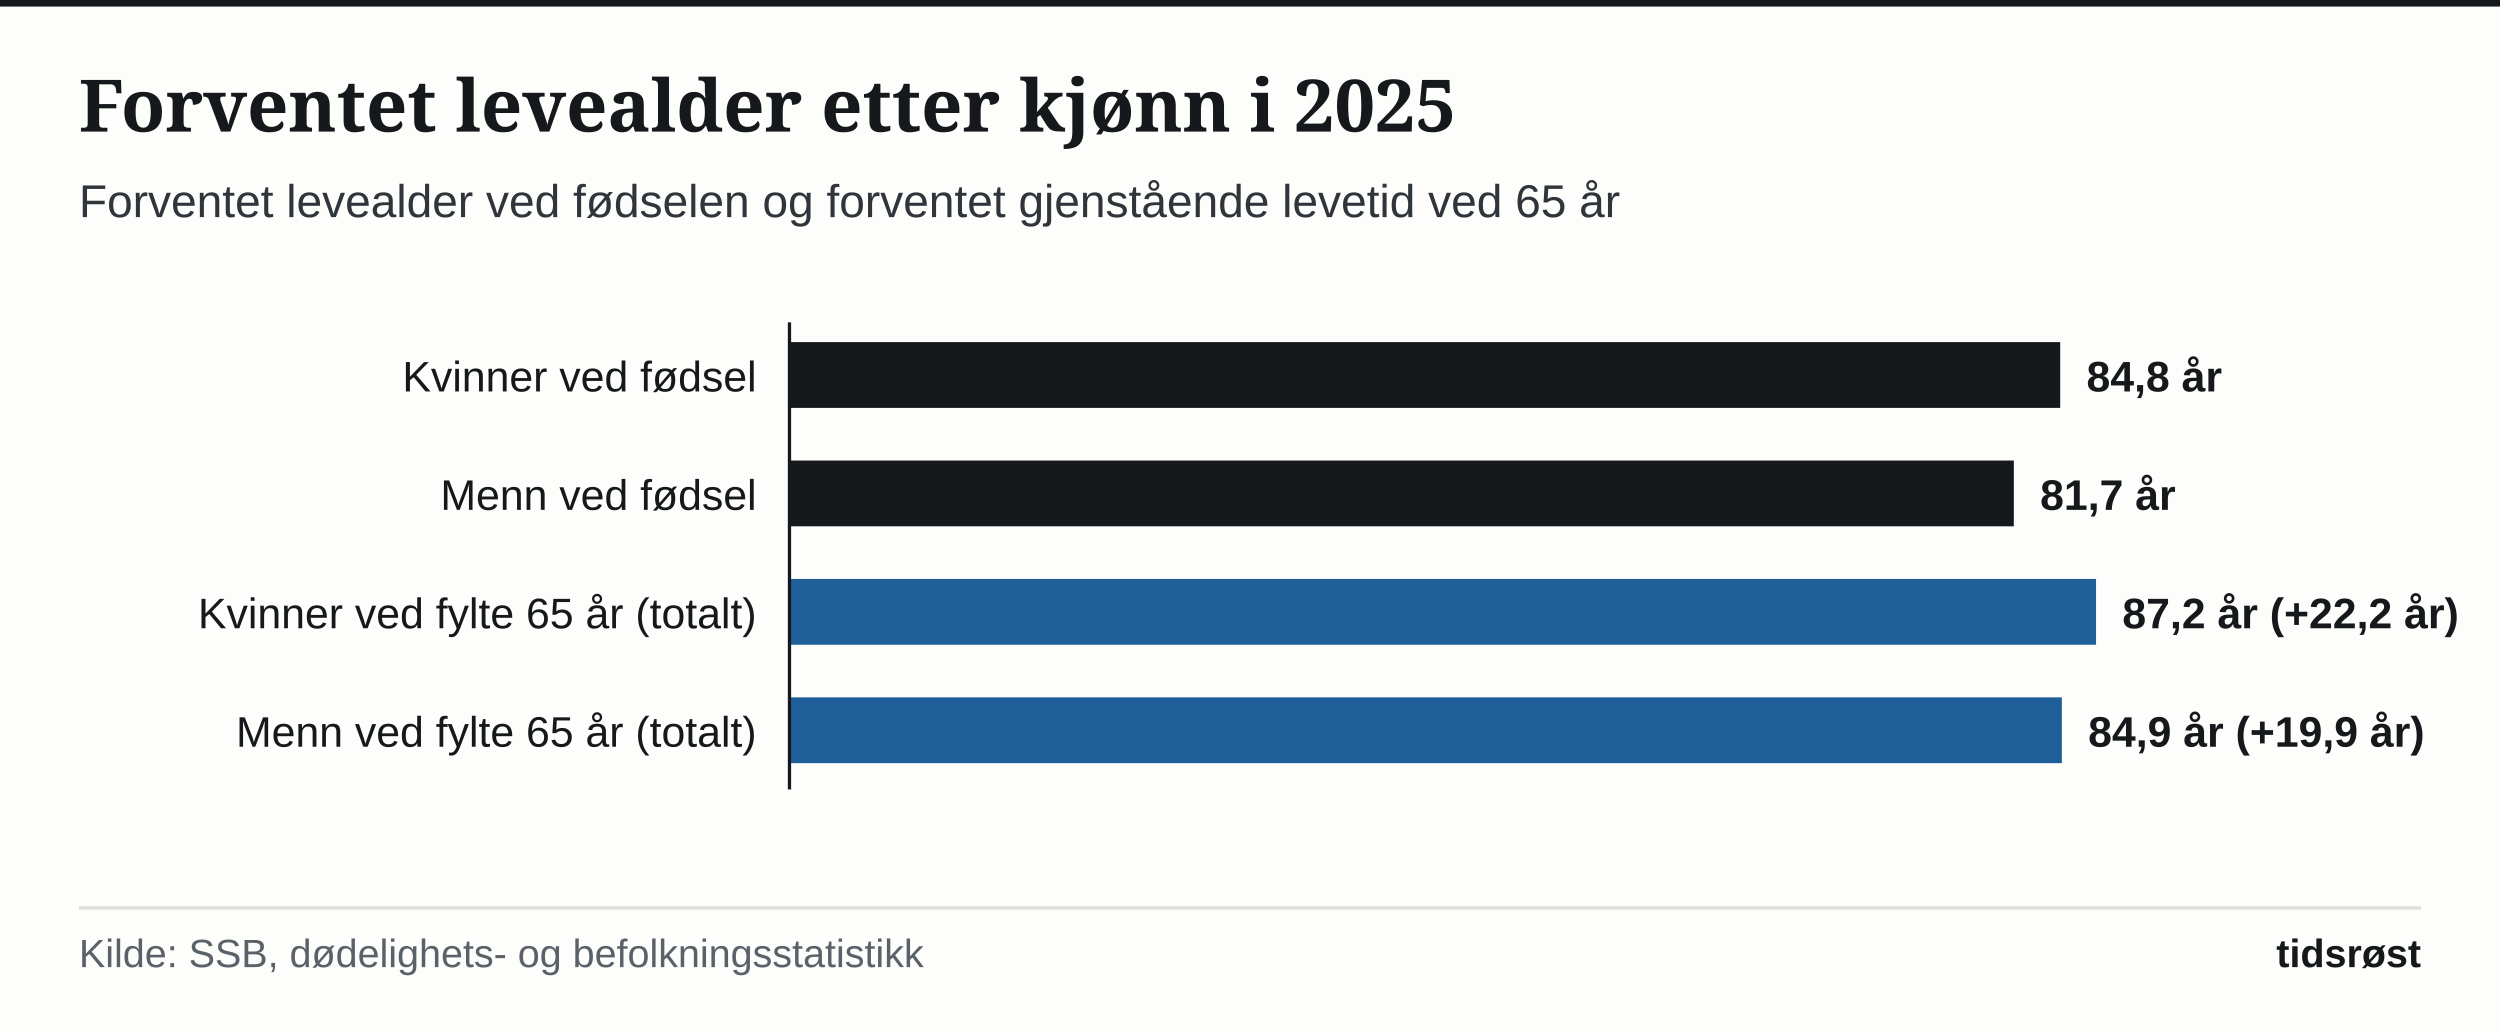
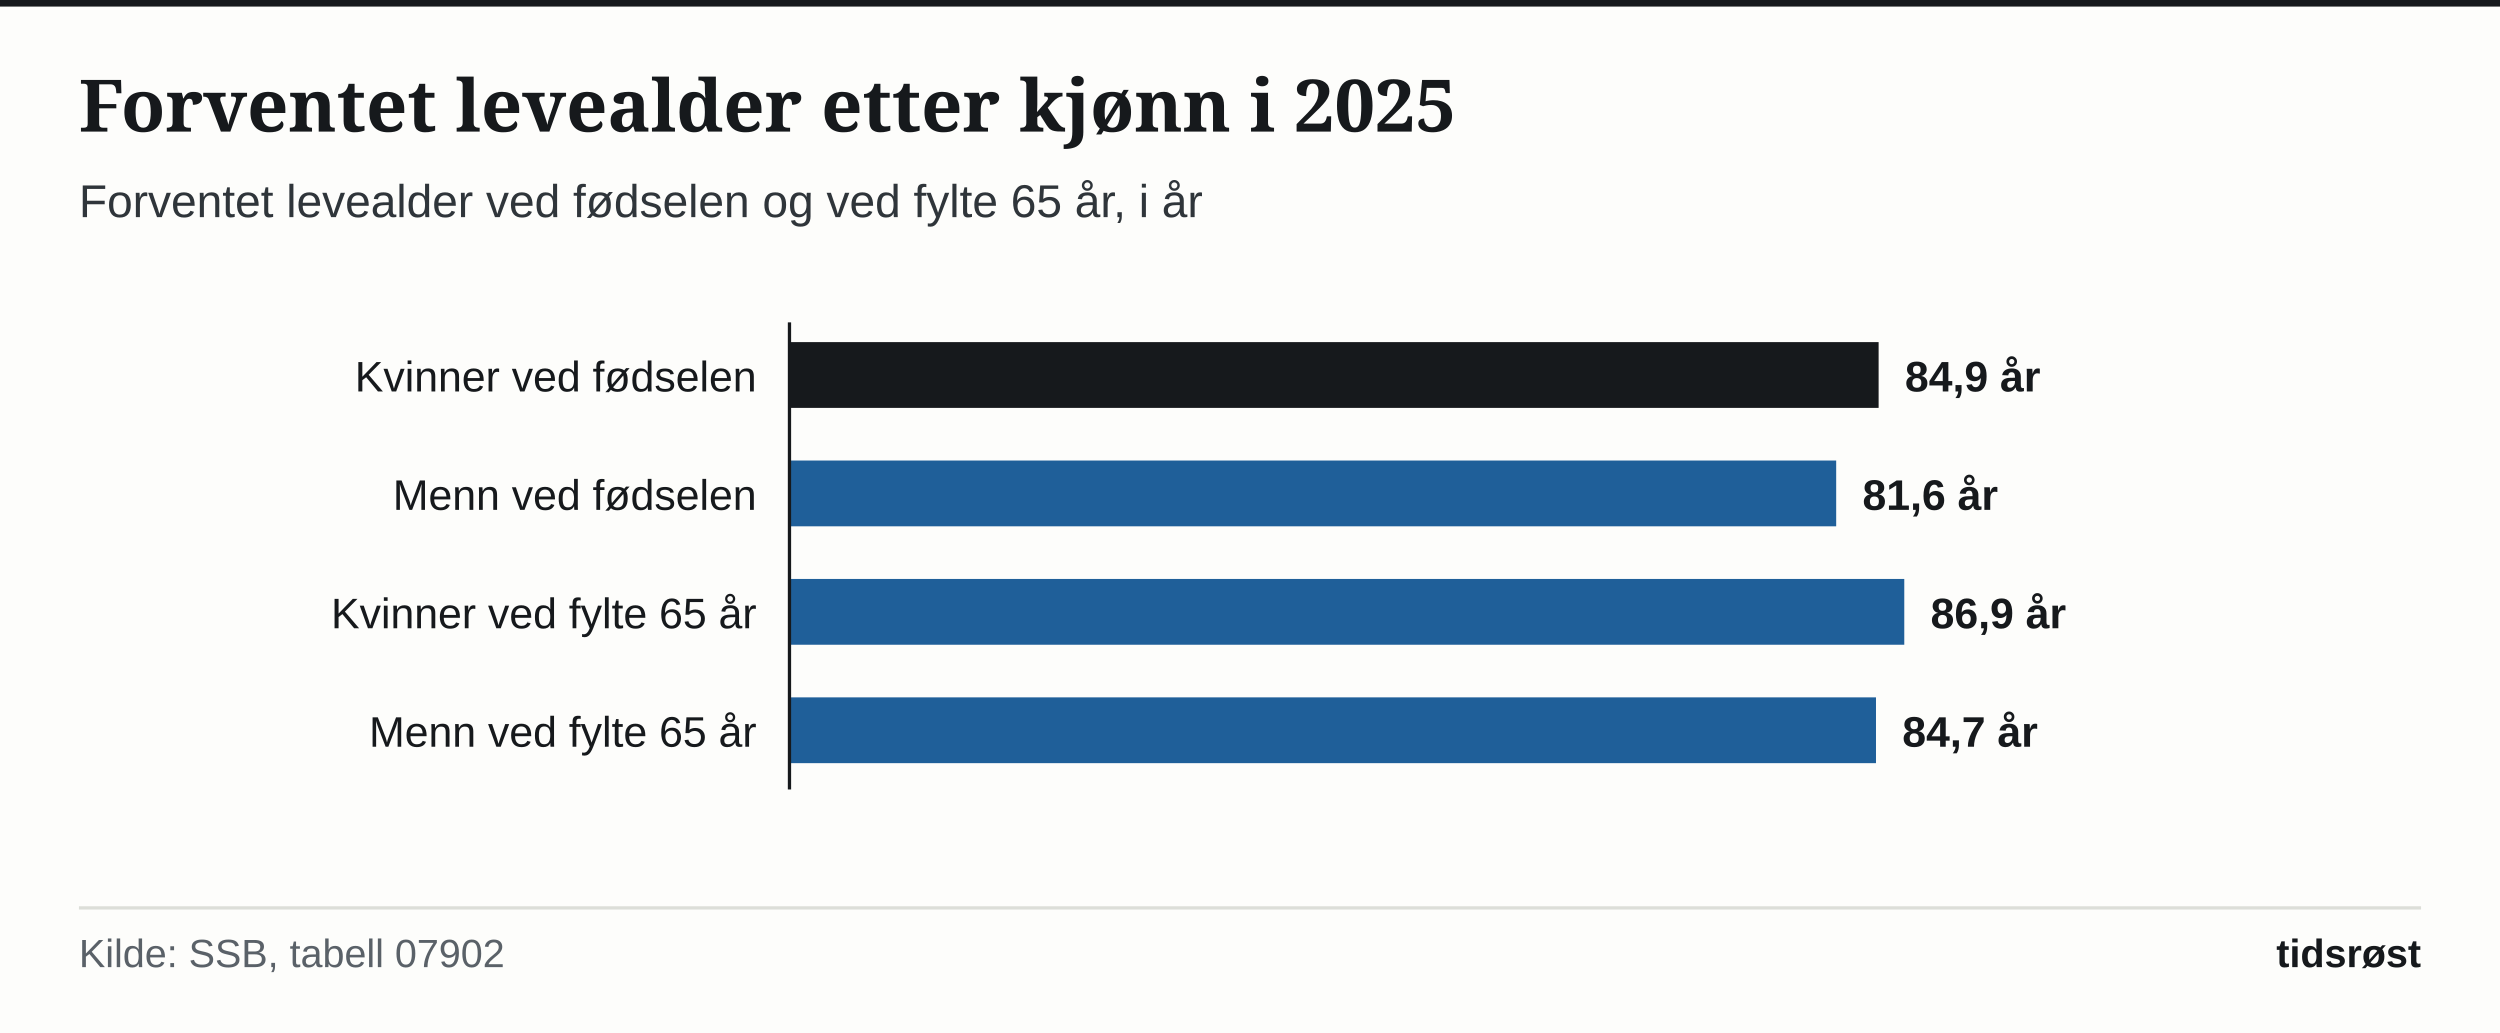
<svg xmlns="http://www.w3.org/2000/svg" viewBox="0 0 760 314" width="760" height="314" role="img" aria-label="Forventet levealder etter kjønn i 2025">
  <rect width="760" height="314" fill="#fdfdfb" />
  <rect x="0" y="0" width="760" height="2" fill="#16191c" />
  <text x="24" y="40" font-family="'Source Serif 4', Georgia, serif" font-size="22" font-weight="650" fill="#16191c">Forventet levealder etter kjønn i 2025</text>
-   <text x="24" y="66" font-family="Archivo, 'Helvetica Neue', Arial, sans-serif" font-size="14" fill="#2f353a">Forventet levealder ved fødselen og forventet gjenstående levetid ved 65 år</text>
-   <text x="230" y="119" text-anchor="end" font-family="Archivo, 'Helvetica Neue', Arial, sans-serif" font-size="13" fill="#16191c">Kvinner ved fødsel</text>
-   <rect x="240" y="104" width="386.3" height="20" fill="#16191c" />
-   <text x="634.3" y="119" font-family="Archivo, 'Helvetica Neue', Arial, sans-serif" font-size="13" font-weight="600" fill="#16191c">84,8 år</text>
-   <text x="230" y="155" text-anchor="end" font-family="Archivo, 'Helvetica Neue', Arial, sans-serif" font-size="13" fill="#16191c">Menn ved fødsel</text>
-   <rect x="240" y="140" width="372.2" height="20" fill="#16191c" />
-   <text x="620.2" y="155" font-family="Archivo, 'Helvetica Neue', Arial, sans-serif" font-size="13" font-weight="600" fill="#16191c">81,7 år</text>
-   <text x="230" y="191" text-anchor="end" font-family="Archivo, 'Helvetica Neue', Arial, sans-serif" font-size="13" fill="#16191c">Kvinner ved fylte 65 år (totalt)</text>
-   <rect x="240" y="176" width="397.2" height="20" fill="#1f5f99" />
-   <text x="645.2" y="191" font-family="Archivo, 'Helvetica Neue', Arial, sans-serif" font-size="13" font-weight="600" fill="#16191c">87,2 år (+22,2 år)</text>
-   <text x="230" y="227" text-anchor="end" font-family="Archivo, 'Helvetica Neue', Arial, sans-serif" font-size="13" fill="#16191c">Menn ved fylte 65 år (totalt)</text>
-   <rect x="240" y="212" width="386.8" height="20" fill="#1f5f99" />
-   <text x="634.8" y="227" font-family="Archivo, 'Helvetica Neue', Arial, sans-serif" font-size="13" font-weight="600" fill="#16191c">84,9 år (+19,9 år)</text>
+   <text x="24" y="66" font-family="Archivo, 'Helvetica Neue', Arial, sans-serif" font-size="14" fill="#2f353a">Forventet levealder ved fødselen og ved fylte 65 år, i år</text>
+   <text x="230" y="119" text-anchor="end" font-family="Archivo, 'Helvetica Neue', Arial, sans-serif" font-size="13" fill="#16191c">Kvinner ved fødselen</text>
+   <rect x="240" y="104" width="331.1" height="20" fill="#16191c" />
+   <text x="579.1" y="119" font-family="Archivo, 'Helvetica Neue', Arial, sans-serif" font-size="13" font-weight="600" fill="#16191c">84,9 år</text>
+   <text x="230" y="155" text-anchor="end" font-family="Archivo, 'Helvetica Neue', Arial, sans-serif" font-size="13" fill="#16191c">Menn ved fødselen</text>
+   <rect x="240" y="140" width="318.2" height="20" fill="#1f5f99" />
+   <text x="566.2" y="155" font-family="Archivo, 'Helvetica Neue', Arial, sans-serif" font-size="13" font-weight="600" fill="#16191c">81,6 år</text>
+   <text x="230" y="191" text-anchor="end" font-family="Archivo, 'Helvetica Neue', Arial, sans-serif" font-size="13" fill="#16191c">Kvinner ved fylte 65 år</text>
+   <rect x="240" y="176" width="338.9" height="20" fill="#1f5f99" />
+   <text x="586.9" y="191" font-family="Archivo, 'Helvetica Neue', Arial, sans-serif" font-size="13" font-weight="600" fill="#16191c">86,9 år</text>
+   <text x="230" y="227" text-anchor="end" font-family="Archivo, 'Helvetica Neue', Arial, sans-serif" font-size="13" fill="#16191c">Menn ved fylte 65 år</text>
+   <rect x="240" y="212" width="330.3" height="20" fill="#1f5f99" />
+   <text x="578.3" y="227" font-family="Archivo, 'Helvetica Neue', Arial, sans-serif" font-size="13" font-weight="600" fill="#16191c">84,7 år</text>
  <line x1="240" x2="240" y1="98" y2="240" stroke="#16191c" stroke-width="1" />
  <line x1="24" x2="736" y1="276" y2="276" stroke="#dcded8" stroke-width="1" />
-   <text x="24" y="294" font-family="Archivo, 'Helvetica Neue', Arial, sans-serif" font-size="12" fill="#5a6168">Kilde: SSB, dødelighets- og befolkningsstatistikk</text>
+   <text x="24" y="294" font-family="Archivo, 'Helvetica Neue', Arial, sans-serif" font-size="12" fill="#5a6168">Kilde: SSB, tabell 07902</text>
  <text x="736" y="294" text-anchor="end" font-family="Archivo, 'Helvetica Neue', Arial, sans-serif" font-size="12" font-weight="700" fill="#16191c">tidsrøst</text>
</svg>
